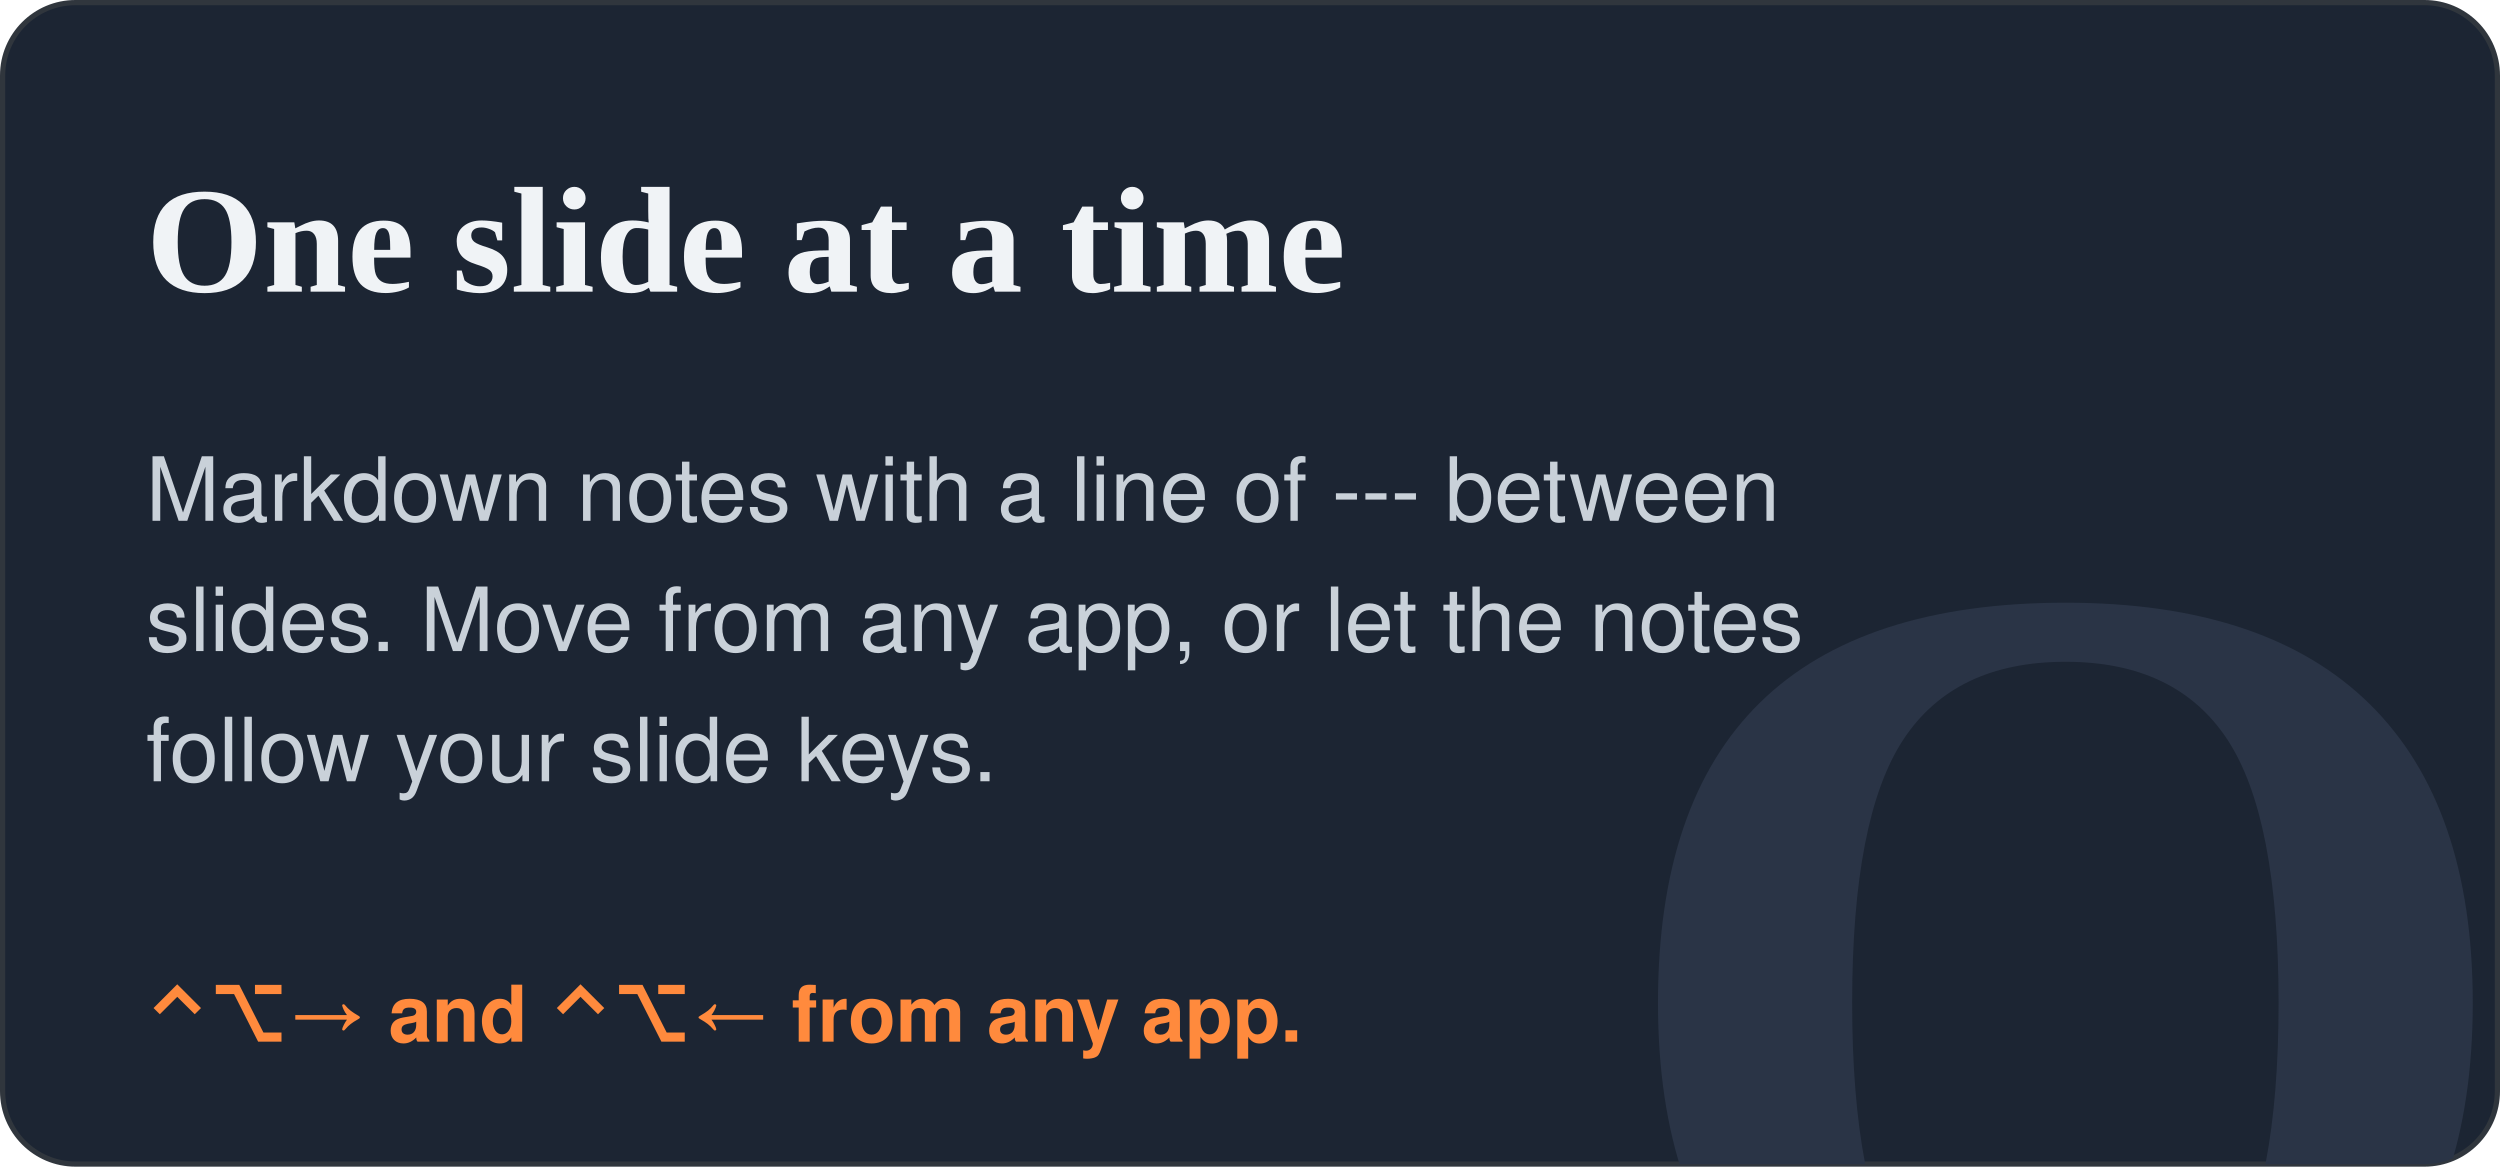
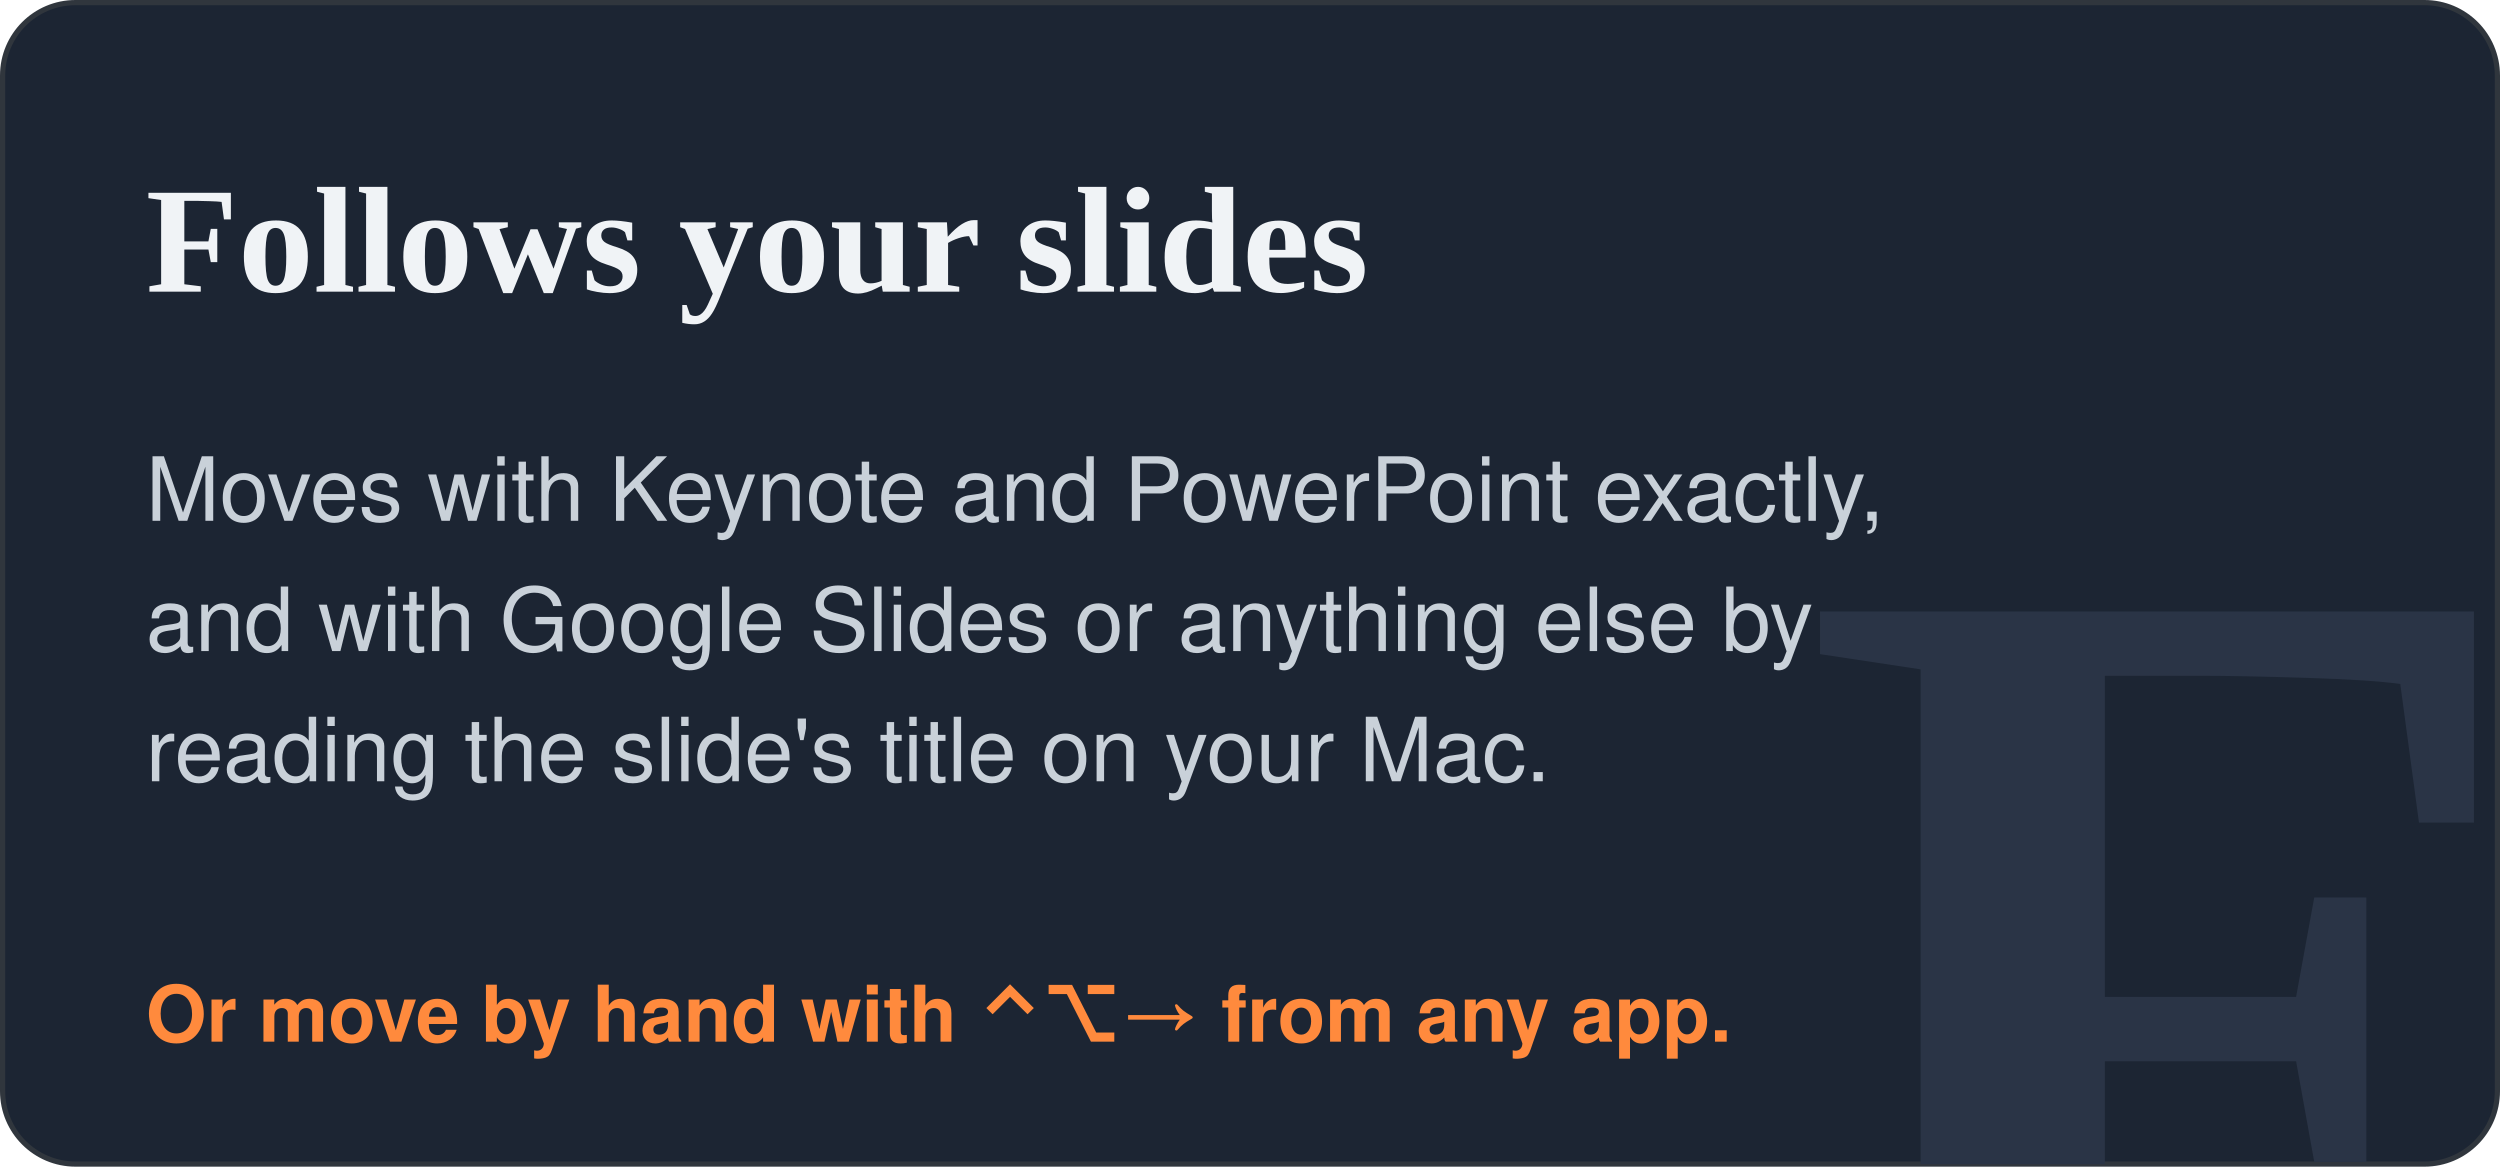
- <svg xmlns="http://www.w3.org/2000/svg" width="480" height="224" viewBox="0 0 480 224" role="img" aria-label="One slide at a time: Markdown notes with a line of --- between slides. Move from any app, or let the notes follow your slide keys. ⌃⌥→ and ⌃⌥← from any app.">
+ <svg xmlns="http://www.w3.org/2000/svg" width="480" height="224" viewBox="0 0 480 224" role="img" aria-label="Follows your slides: Moves with Keynote and PowerPoint exactly, and with Google Slides or anything else by reading the slide's title on your Mac. Or move by hand with ⌃⌥→ from any app.">
  <defs>
    <clipPath id="c-speakernotes-glance-slides-dark">
      <rect x="0.5" y="0.5" width="479" height="223" rx="14" />
    </clipPath>
  </defs>
  <rect x="0.5" y="0.5" width="479" height="223" rx="14" fill="#1C2533" stroke="#30363D" />
  <g clip-path="url(#c-speakernotes-glance-slides-dark)">
-     <text x="486" y="268" text-anchor="end" font-family="Georgia, 'Times New Roman', serif" font-size="230" font-weight="700" fill="#2A3446">O</text>
+     <text x="486" y="268" text-anchor="end" font-family="Georgia, 'Times New Roman', serif" font-size="230" font-weight="700" fill="#2A3446">F</text>
  </g>
-   <text x="28" y="56" font-family="Georgia, 'Times New Roman', serif" font-size="29" font-weight="700" fill="#F0F3F6">One slide at a time</text>
-   <text x="28" y="100" font-family="-apple-system, BlinkMacSystemFont, 'Segoe UI', Helvetica, Arial, sans-serif" font-size="17" fill="#C9D1D9">Markdown notes with a line of --- between</text>
-   <text x="28" y="125" font-family="-apple-system, BlinkMacSystemFont, 'Segoe UI', Helvetica, Arial, sans-serif" font-size="17" fill="#C9D1D9">slides. Move from any app, or let the notes</text>
-   <text x="28" y="150" font-family="-apple-system, BlinkMacSystemFont, 'Segoe UI', Helvetica, Arial, sans-serif" font-size="17" fill="#C9D1D9">follow your slide keys.</text>
-   <text x="28" y="200" font-family="-apple-system, BlinkMacSystemFont, 'Segoe UI', Helvetica, Arial, sans-serif" font-size="15" font-weight="700" fill="#FF8A3D">⌃⌥→ and ⌃⌥← from any app.</text>
+   <text x="28" y="56" font-family="Georgia, 'Times New Roman', serif" font-size="29" font-weight="700" fill="#F0F3F6">Follows your slides</text>
+   <text x="28" y="100" font-family="-apple-system, BlinkMacSystemFont, 'Segoe UI', Helvetica, Arial, sans-serif" font-size="17" fill="#C9D1D9">Moves with Keynote and PowerPoint exactly,</text>
+   <text x="28" y="125" font-family="-apple-system, BlinkMacSystemFont, 'Segoe UI', Helvetica, Arial, sans-serif" font-size="17" fill="#C9D1D9">and with Google Slides or anything else by</text>
+   <text x="28" y="150" font-family="-apple-system, BlinkMacSystemFont, 'Segoe UI', Helvetica, Arial, sans-serif" font-size="17" fill="#C9D1D9">reading the slide's title on your Mac.</text>
+   <text x="28" y="200" font-family="-apple-system, BlinkMacSystemFont, 'Segoe UI', Helvetica, Arial, sans-serif" font-size="15" font-weight="700" fill="#FF8A3D">Or move by hand with ⌃⌥→ from any app.</text>
</svg>
